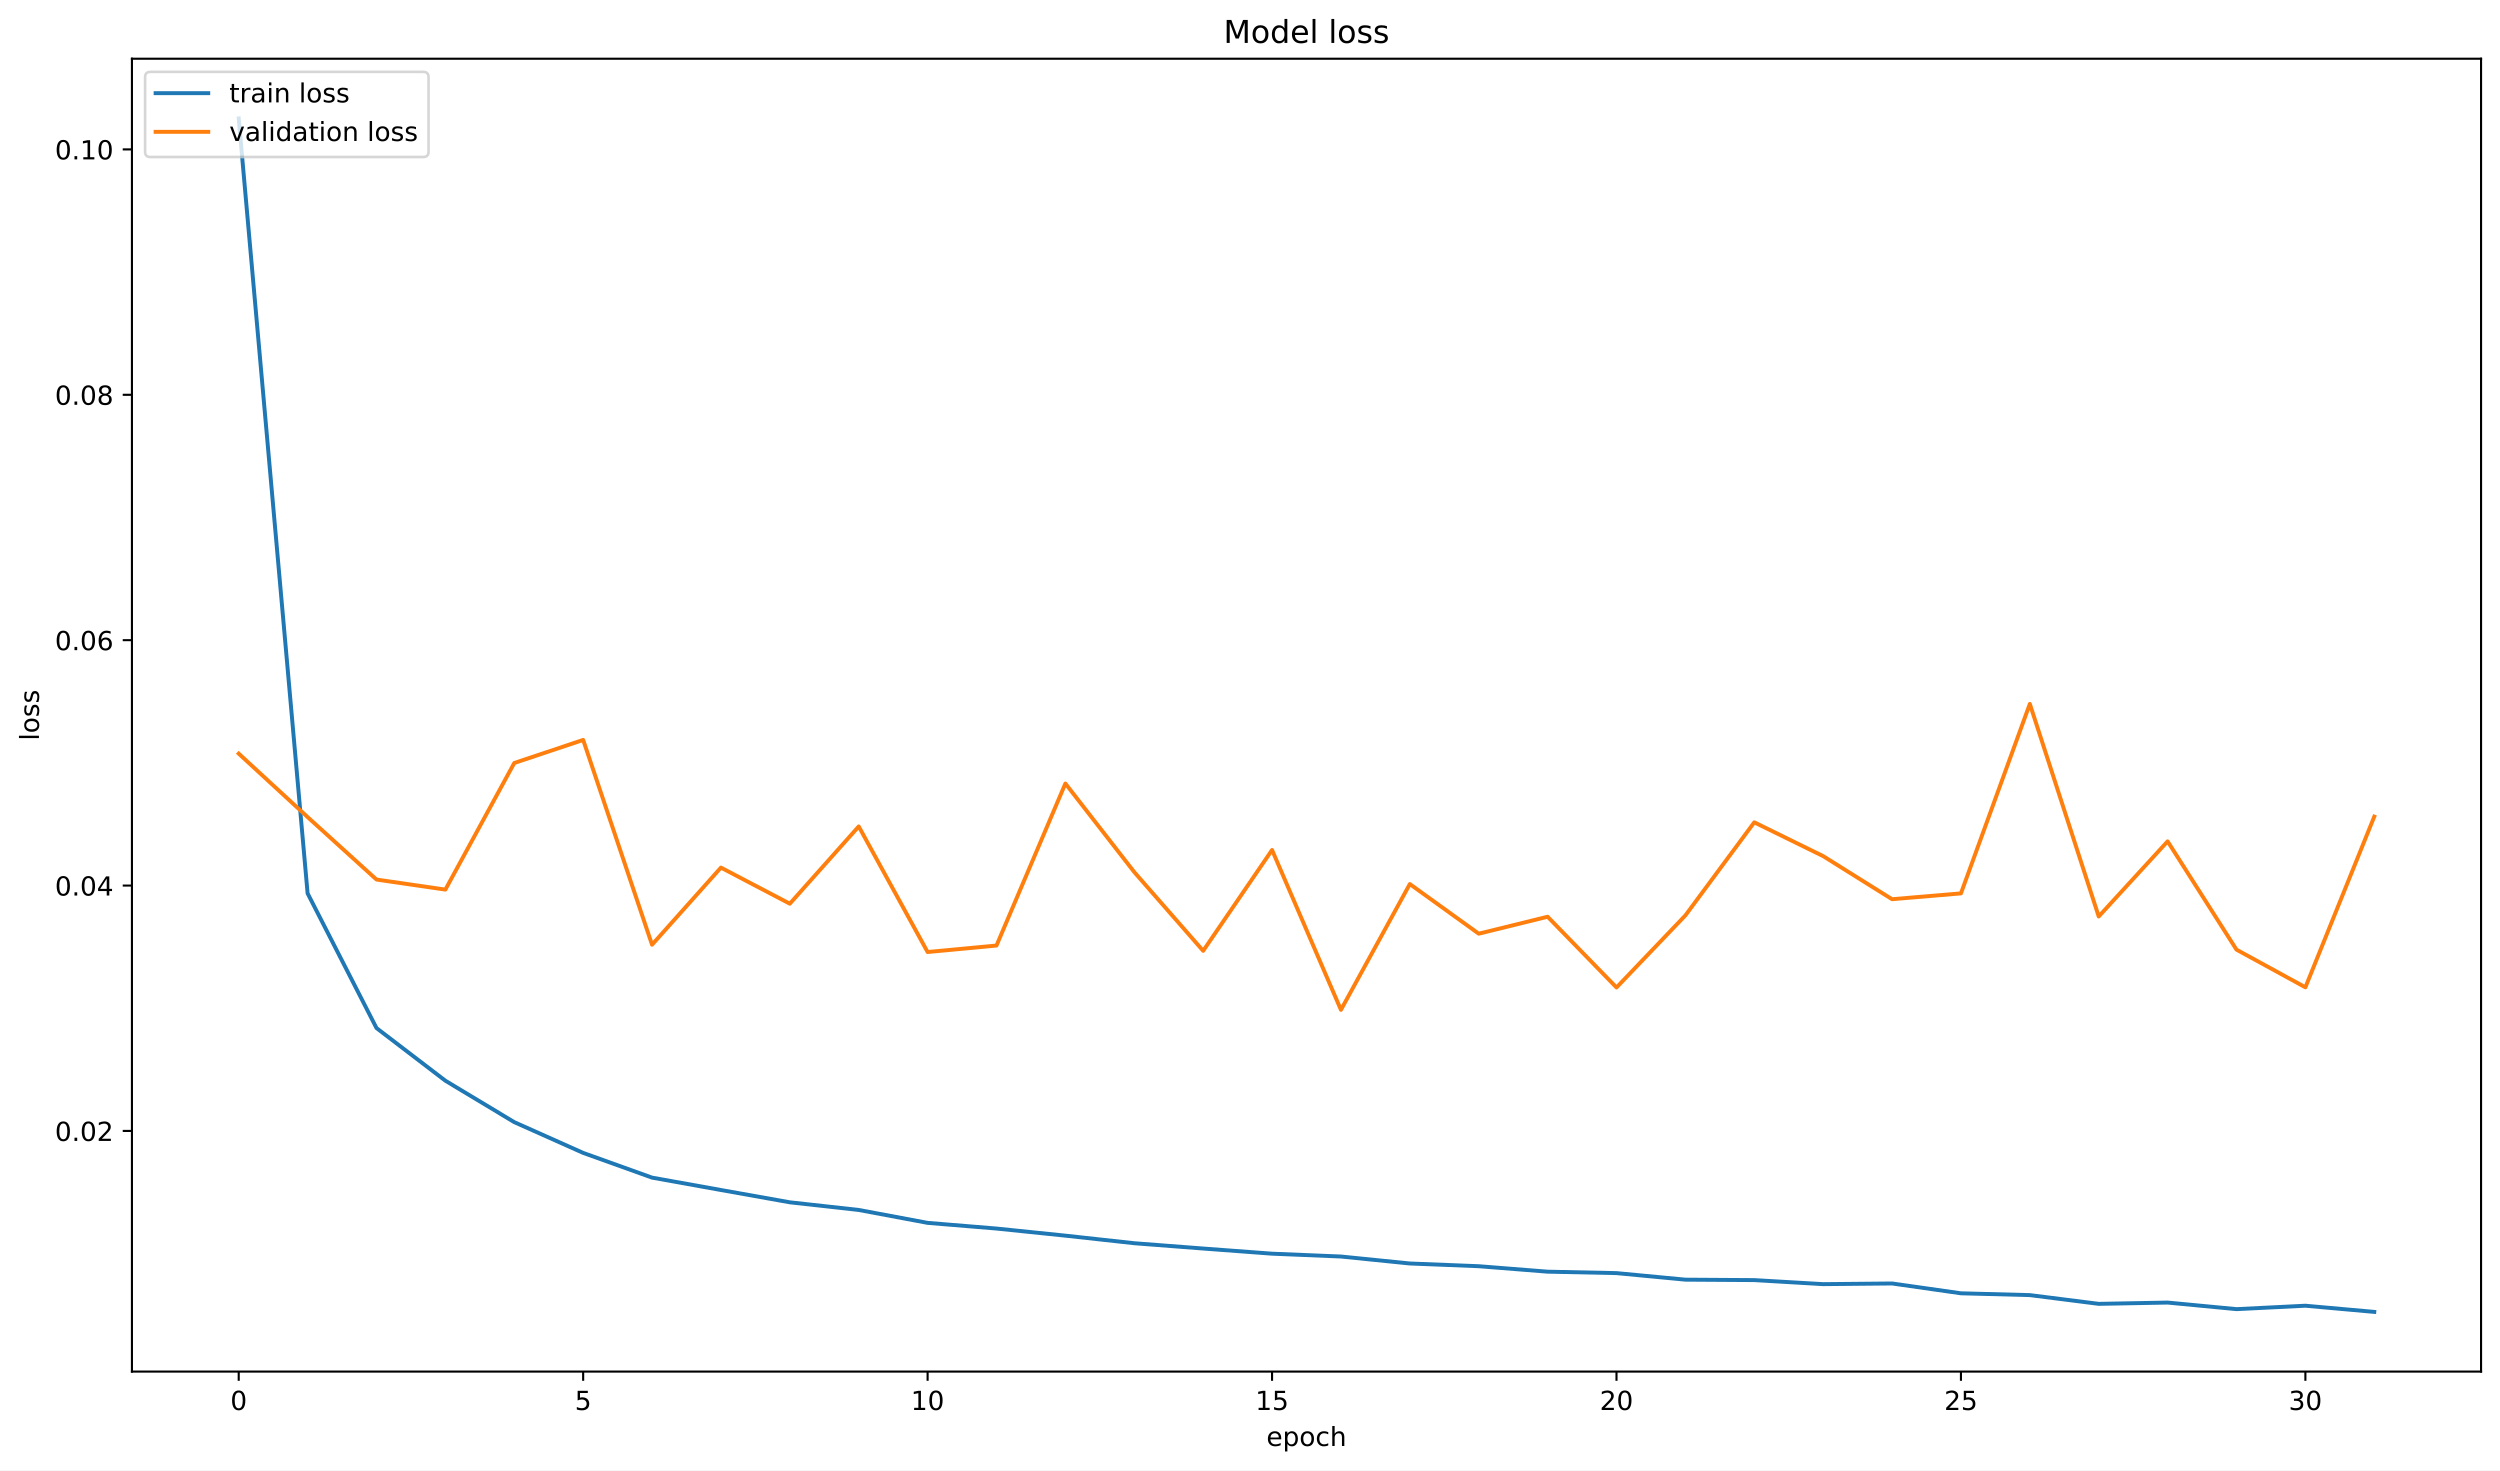
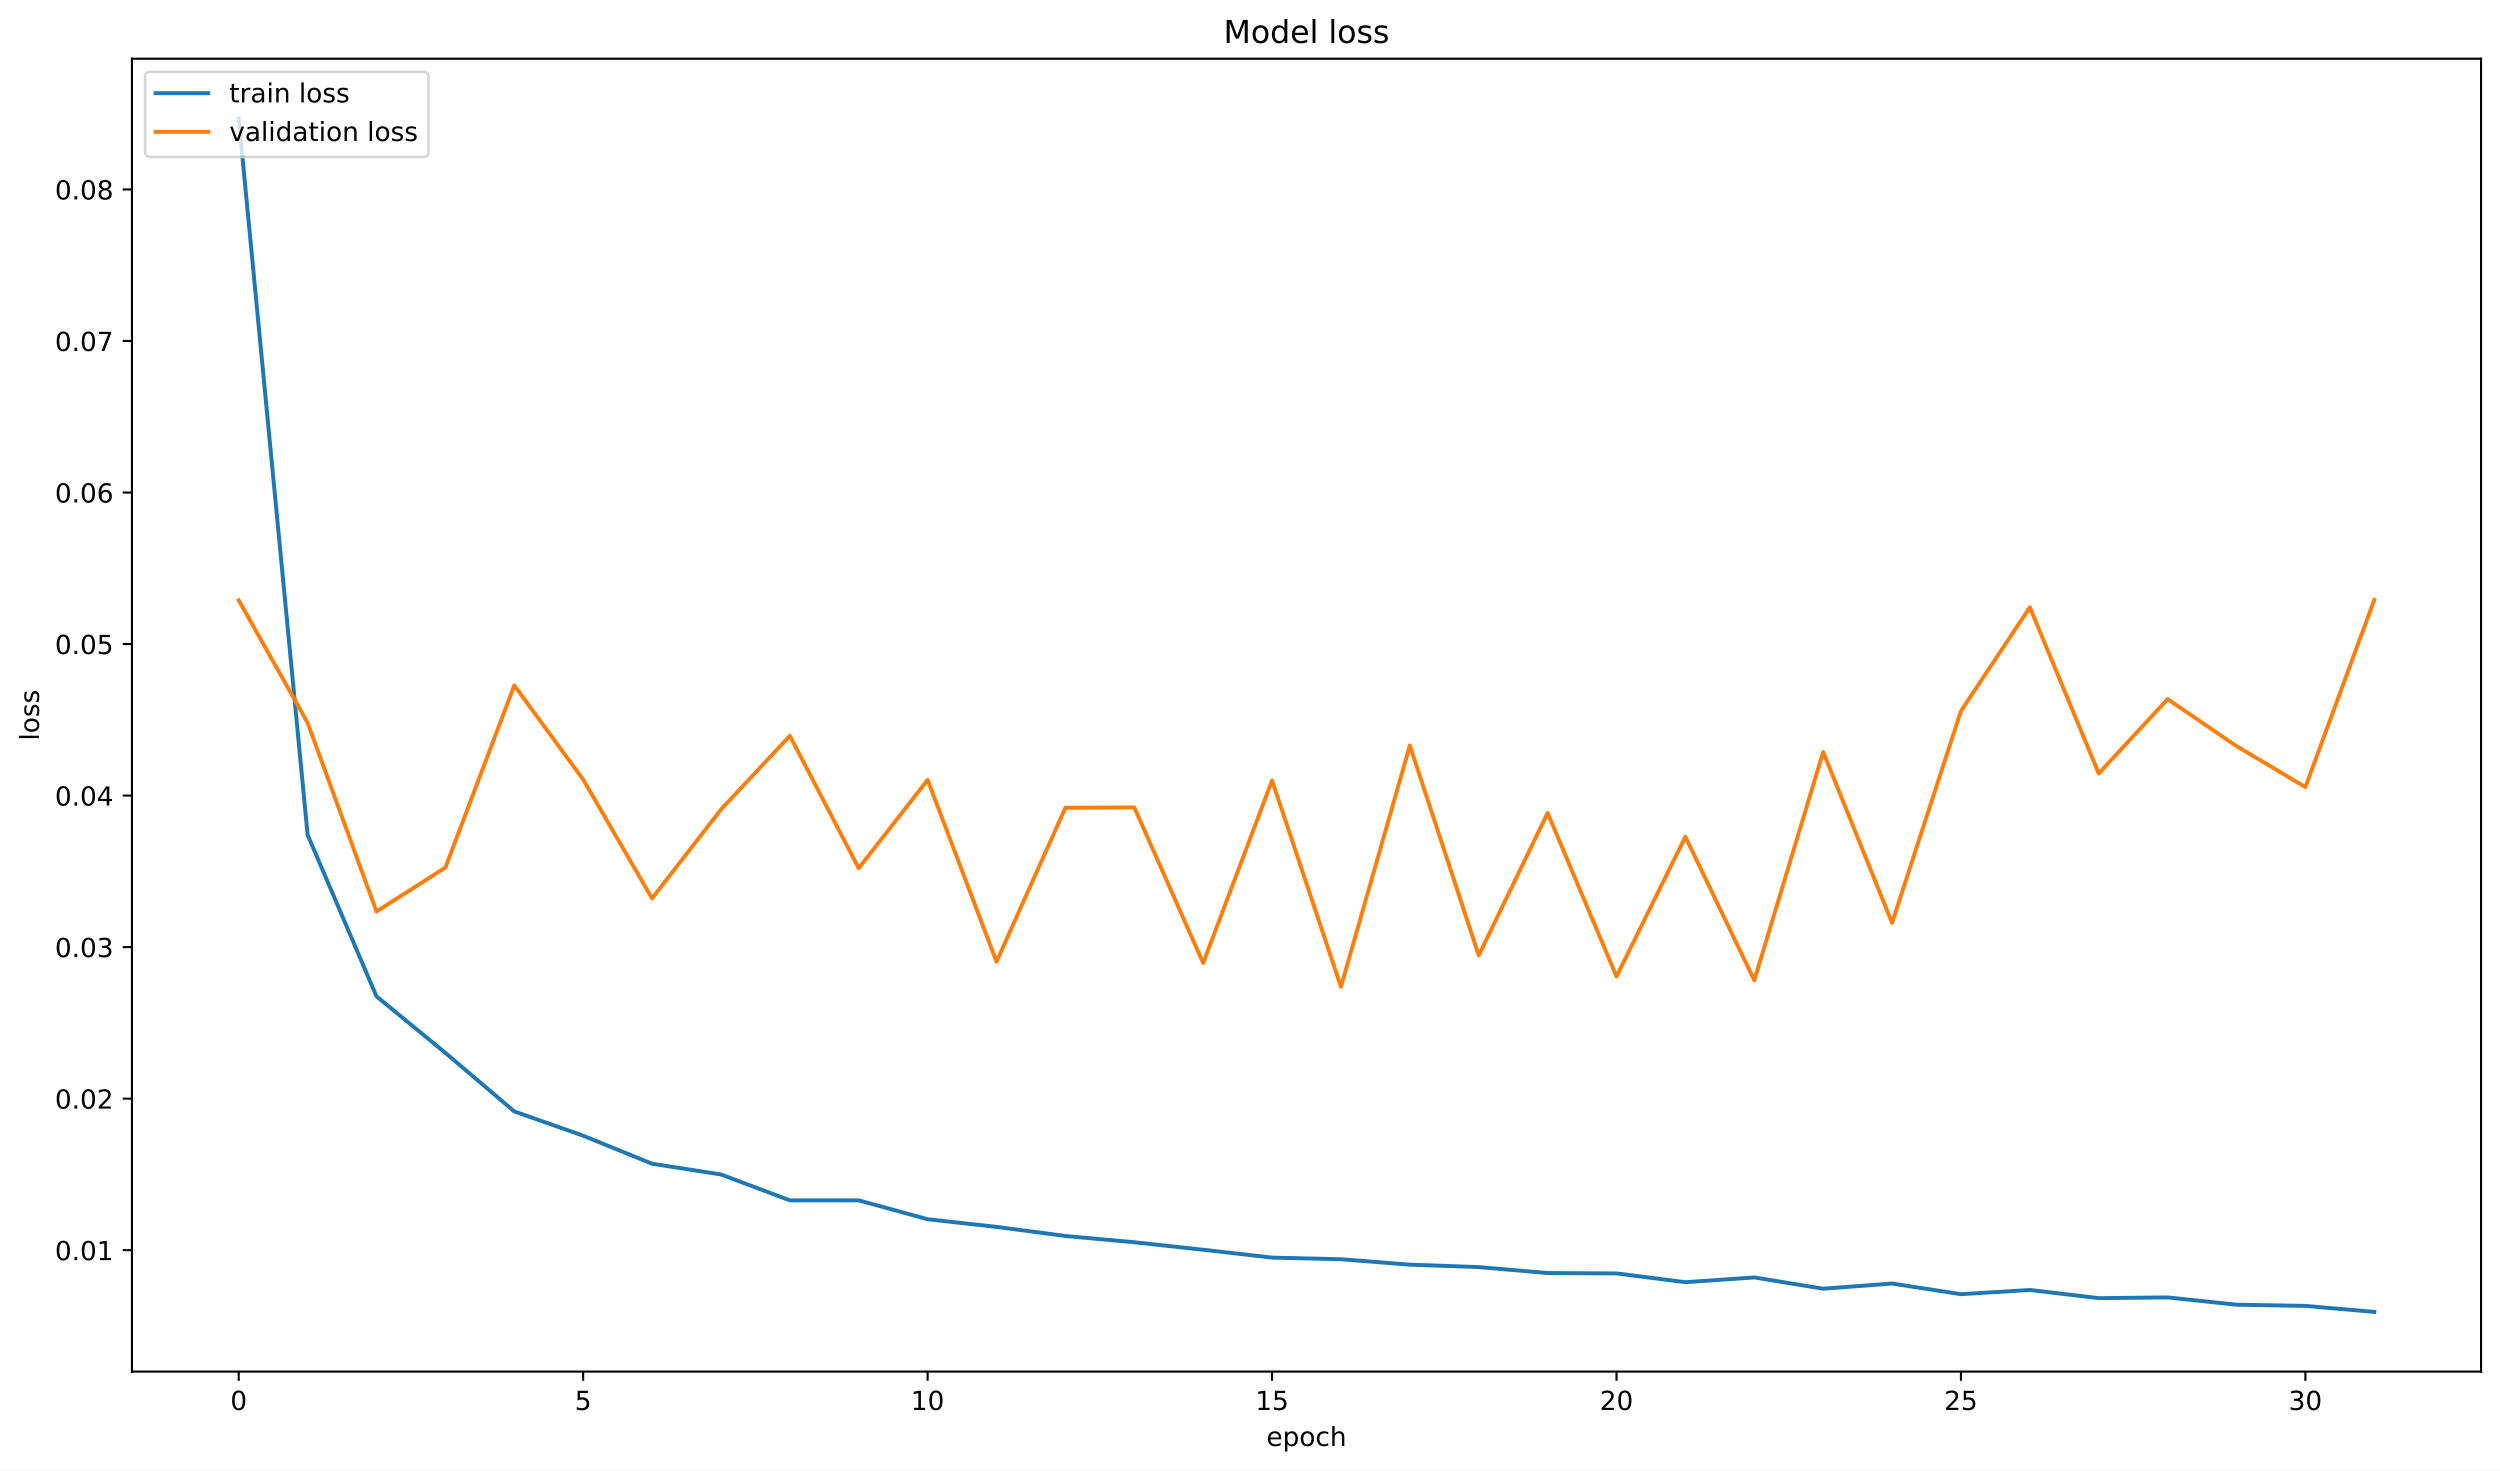
<svg xmlns="http://www.w3.org/2000/svg" xmlns:xlink="http://www.w3.org/1999/xlink" width="950.144pt" height="558.834pt" viewBox="0 0 950.144 558.834" version="1.1">
  <defs>
    <style type="text/css">*{stroke-linejoin: round; stroke-linecap: butt}</style>
  </defs>
  <g id="figure_1">
    <g id="patch_1">
      <path d="M 0 558.834  L 950.144 558.834  L 950.144 0  L 0 0  z " style="fill: #ffffff" />
    </g>
    <g id="axes_1">
      <g id="patch_2">
        <path d="M 50.144 521.278  L 942.944 521.278  L 942.944 22.318  L 50.144 22.318  z " style="fill: #ffffff" />
      </g>
      <g id="matplotlib.axis_1">
        <g id="xtick_1">
          <g id="line2d_1">
            <defs>
-               <path id="ma22f58d814" d="M 0 0  L 0 3.5  " style="stroke: #000000; stroke-width: 0.8" />
-             </defs>
-             <g>
-               <use xlink:href="#ma22f58d814" x="90.726" y="521.278" style="stroke: #000000; stroke-width: 0.8" />
+               <path id="m59336d10a5" d="M 0 0  L 0 3.5  " style="stroke: #000000; stroke-width: 0.8" />
+             </defs>
+             <g>
+               <use xlink:href="#m59336d10a5" x="90.726" y="521.278" style="stroke: #000000; stroke-width: 0.8" />
            </g>
          </g>
          <g id="text_1">
            <g transform="translate(87.54432 535.8766) scale(0.1 -0.1)">
              <defs>
                <path id="DejaVuSans-30" d="M 2034 4250  Q 1547 4250 1301 3770  Q 1056 3291 1056 2328  Q 1056 1369 1301 889  Q 1547 409 2034 409  Q 2525 409 2770 889  Q 3016 1369 3016 2328  Q 3016 3291 2770 3770  Q 2525 4250 2034 4250  z M 2034 4750  Q 2819 4750 3233 4129  Q 3647 3509 3647 2328  Q 3647 1150 3233 529  Q 2819 -91 2034 -91  Q 1250 -91 836 529  Q 422 1150 422 2328  Q 422 3509 836 4129  Q 1250 4750 2034 4750  z " transform="scale(0.015625)" />
              </defs>
              <use xlink:href="#DejaVuSans-30" />
            </g>
          </g>
        </g>
        <g id="xtick_2">
          <g id="line2d_2">
            <g>
-               <use xlink:href="#ma22f58d814" x="221.635" y="521.278" style="stroke: #000000; stroke-width: 0.8" />
+               <use xlink:href="#m59336d10a5" x="221.635" y="521.278" style="stroke: #000000; stroke-width: 0.8" />
            </g>
          </g>
          <g id="text_2">
            <g transform="translate(218.4534 535.8766) scale(0.1 -0.1)">
              <defs>
                <path id="DejaVuSans-35" d="M 691 4666  L 3169 4666  L 3169 4134  L 1269 4134  L 1269 2991  Q 1406 3038 1543 3061  Q 1681 3084 1819 3084  Q 2600 3084 3056 2656  Q 3513 2228 3513 1497  Q 3513 744 3044 326  Q 2575 -91 1722 -91  Q 1428 -91 1123 -41  Q 819 9 494 109  L 494 744  Q 775 591 1075 516  Q 1375 441 1709 441  Q 2250 441 2565 725  Q 2881 1009 2881 1497  Q 2881 1984 2565 2268  Q 2250 2553 1709 2553  Q 1456 2553 1204 2497  Q 953 2441 691 2322  L 691 4666  z " transform="scale(0.015625)" />
              </defs>
              <use xlink:href="#DejaVuSans-35" />
            </g>
          </g>
        </g>
        <g id="xtick_3">
          <g id="line2d_3">
            <g>
-               <use xlink:href="#ma22f58d814" x="352.544" y="521.278" style="stroke: #000000; stroke-width: 0.8" />
+               <use xlink:href="#m59336d10a5" x="352.544" y="521.278" style="stroke: #000000; stroke-width: 0.8" />
            </g>
          </g>
          <g id="text_3">
            <g transform="translate(346.1812 535.8766) scale(0.1 -0.1)">
              <defs>
                <path id="DejaVuSans-31" d="M 794 531  L 1825 531  L 1825 4091  L 703 3866  L 703 4441  L 1819 4666  L 2450 4666  L 2450 531  L 3481 531  L 3481 0  L 794 0  L 794 531  z " transform="scale(0.015625)" />
              </defs>
              <use xlink:href="#DejaVuSans-31" />
              <use xlink:href="#DejaVuSans-30" x="63.623" />
            </g>
          </g>
        </g>
        <g id="xtick_4">
          <g id="line2d_4">
            <g>
-               <use xlink:href="#ma22f58d814" x="483.453" y="521.278" style="stroke: #000000; stroke-width: 0.8" />
+               <use xlink:href="#m59336d10a5" x="483.453" y="521.278" style="stroke: #000000; stroke-width: 0.8" />
            </g>
          </g>
          <g id="text_4">
            <g transform="translate(477.0903 535.8766) scale(0.1 -0.1)">
              <use xlink:href="#DejaVuSans-31" />
              <use xlink:href="#DejaVuSans-35" x="63.623" />
            </g>
          </g>
        </g>
        <g id="xtick_5">
          <g id="line2d_5">
            <g>
-               <use xlink:href="#ma22f58d814" x="614.362" y="521.278" style="stroke: #000000; stroke-width: 0.8" />
+               <use xlink:href="#m59336d10a5" x="614.362" y="521.278" style="stroke: #000000; stroke-width: 0.8" />
            </g>
          </g>
          <g id="text_5">
            <g transform="translate(607.9994 535.8766) scale(0.1 -0.1)">
              <defs>
                <path id="DejaVuSans-32" d="M 1228 531  L 3431 531  L 3431 0  L 469 0  L 469 531  Q 828 903 1448 1529  Q 2069 2156 2228 2338  Q 2531 2678 2651 2914  Q 2772 3150 2772 3378  Q 2772 3750 2511 3984  Q 2250 4219 1831 4219  Q 1534 4219 1204 4116  Q 875 4013 500 3803  L 500 4441  Q 881 4594 1212 4672  Q 1544 4750 1819 4750  Q 2544 4750 2975 4387  Q 3406 4025 3406 3419  Q 3406 3131 3298 2873  Q 3191 2616 2906 2266  Q 2828 2175 2409 1742  Q 1991 1309 1228 531  z " transform="scale(0.015625)" />
              </defs>
              <use xlink:href="#DejaVuSans-32" />
              <use xlink:href="#DejaVuSans-30" x="63.623" />
            </g>
          </g>
        </g>
        <g id="xtick_6">
          <g id="line2d_6">
            <g>
-               <use xlink:href="#ma22f58d814" x="745.271" y="521.278" style="stroke: #000000; stroke-width: 0.8" />
+               <use xlink:href="#m59336d10a5" x="745.271" y="521.278" style="stroke: #000000; stroke-width: 0.8" />
            </g>
          </g>
          <g id="text_6">
            <g transform="translate(738.9085 535.8766) scale(0.1 -0.1)">
              <use xlink:href="#DejaVuSans-32" />
              <use xlink:href="#DejaVuSans-35" x="63.623" />
            </g>
          </g>
        </g>
        <g id="xtick_7">
          <g id="line2d_7">
            <g>
-               <use xlink:href="#ma22f58d814" x="876.18" y="521.278" style="stroke: #000000; stroke-width: 0.8" />
+               <use xlink:href="#m59336d10a5" x="876.18" y="521.278" style="stroke: #000000; stroke-width: 0.8" />
            </g>
          </g>
          <g id="text_7">
            <g transform="translate(869.8176 535.8766) scale(0.1 -0.1)">
              <defs>
                <path id="DejaVuSans-33" d="M 2597 2516  Q 3050 2419 3304 2112  Q 3559 1806 3559 1356  Q 3559 666 3084 287  Q 2609 -91 1734 -91  Q 1441 -91 1130 -33  Q 819 25 488 141  L 488 750  Q 750 597 1062 519  Q 1375 441 1716 441  Q 2309 441 2620 675  Q 2931 909 2931 1356  Q 2931 1769 2642 2001  Q 2353 2234 1838 2234  L 1294 2234  L 1294 2753  L 1863 2753  Q 2328 2753 2575 2939  Q 2822 3125 2822 3475  Q 2822 3834 2567 4026  Q 2313 4219 1838 4219  Q 1578 4219 1281 4162  Q 984 4106 628 3988  L 628 4550  Q 988 4650 1302 4700  Q 1616 4750 1894 4750  Q 2613 4750 3031 4423  Q 3450 4097 3450 3541  Q 3450 3153 3228 2886  Q 3006 2619 2597 2516  z " transform="scale(0.015625)" />
              </defs>
              <use xlink:href="#DejaVuSans-33" />
              <use xlink:href="#DejaVuSans-30" x="63.623" />
            </g>
          </g>
        </g>
        <g id="text_8">
          <g transform="translate(481.3156 549.5547) scale(0.1 -0.1)">
            <defs>
              <path id="DejaVuSans-65" d="M 3597 1894  L 3597 1613  L 953 1613  Q 991 1019 1311 708  Q 1631 397 2203 397  Q 2534 397 2845 478  Q 3156 559 3463 722  L 3463 178  Q 3153 47 2828 -22  Q 2503 -91 2169 -91  Q 1331 -91 842 396  Q 353 884 353 1716  Q 353 2575 817 3079  Q 1281 3584 2069 3584  Q 2775 3584 3186 3129  Q 3597 2675 3597 1894  z M 3022 2063  Q 3016 2534 2758 2815  Q 2500 3097 2075 3097  Q 1594 3097 1305 2825  Q 1016 2553 972 2059  L 3022 2063  z " transform="scale(0.015625)" />
              <path id="DejaVuSans-70" d="M 1159 525  L 1159 -1331  L 581 -1331  L 581 3500  L 1159 3500  L 1159 2969  Q 1341 3281 1617 3432  Q 1894 3584 2278 3584  Q 2916 3584 3314 3078  Q 3713 2572 3713 1747  Q 3713 922 3314 415  Q 2916 -91 2278 -91  Q 1894 -91 1617 61  Q 1341 213 1159 525  z M 3116 1747  Q 3116 2381 2855 2742  Q 2594 3103 2138 3103  Q 1681 3103 1420 2742  Q 1159 2381 1159 1747  Q 1159 1113 1420 752  Q 1681 391 2138 391  Q 2594 391 2855 752  Q 3116 1113 3116 1747  z " transform="scale(0.015625)" />
              <path id="DejaVuSans-6f" d="M 1959 3097  Q 1497 3097 1228 2736  Q 959 2375 959 1747  Q 959 1119 1226 758  Q 1494 397 1959 397  Q 2419 397 2687 759  Q 2956 1122 2956 1747  Q 2956 2369 2687 2733  Q 2419 3097 1959 3097  z M 1959 3584  Q 2709 3584 3137 3096  Q 3566 2609 3566 1747  Q 3566 888 3137 398  Q 2709 -91 1959 -91  Q 1206 -91 779 398  Q 353 888 353 1747  Q 353 2609 779 3096  Q 1206 3584 1959 3584  z " transform="scale(0.015625)" />
              <path id="DejaVuSans-63" d="M 3122 3366  L 3122 2828  Q 2878 2963 2633 3030  Q 2388 3097 2138 3097  Q 1578 3097 1268 2742  Q 959 2388 959 1747  Q 959 1106 1268 751  Q 1578 397 2138 397  Q 2388 397 2633 464  Q 2878 531 3122 666  L 3122 134  Q 2881 22 2623 -34  Q 2366 -91 2075 -91  Q 1284 -91 818 406  Q 353 903 353 1747  Q 353 2603 823 3093  Q 1294 3584 2113 3584  Q 2378 3584 2631 3529  Q 2884 3475 3122 3366  z " transform="scale(0.015625)" />
              <path id="DejaVuSans-68" d="M 3513 2113  L 3513 0  L 2938 0  L 2938 2094  Q 2938 2591 2744 2837  Q 2550 3084 2163 3084  Q 1697 3084 1428 2787  Q 1159 2491 1159 1978  L 1159 0  L 581 0  L 581 4863  L 1159 4863  L 1159 2956  Q 1366 3272 1645 3428  Q 1925 3584 2291 3584  Q 2894 3584 3203 3211  Q 3513 2838 3513 2113  z " transform="scale(0.015625)" />
            </defs>
            <use xlink:href="#DejaVuSans-65" />
            <use xlink:href="#DejaVuSans-70" x="61.523" />
            <use xlink:href="#DejaVuSans-6f" x="125" />
            <use xlink:href="#DejaVuSans-63" x="186.182" />
            <use xlink:href="#DejaVuSans-68" x="241.162" />
          </g>
        </g>
      </g>
      <g id="matplotlib.axis_2">
        <g id="ytick_1">
          <g id="line2d_8">
            <defs>
-               <path id="m1ffeb0a05a" d="M 0 0  L -3.5 0  " style="stroke: #000000; stroke-width: 0.8" />
-             </defs>
-             <g>
-               <use xlink:href="#m1ffeb0a05a" x="50.144" y="429.825" style="stroke: #000000; stroke-width: 0.8" />
+               <path id="m9ee2431a4c" d="M 0 0  L -3.5 0  " style="stroke: #000000; stroke-width: 0.8" />
+             </defs>
+             <g>
+               <use xlink:href="#m9ee2431a4c" x="50.144" y="475.135" style="stroke: #000000; stroke-width: 0.8" />
            </g>
          </g>
          <g id="text_9">
-             <g transform="translate(20.87813 433.6239) scale(0.1 -0.1)">
+             <g transform="translate(20.87813 478.9341) scale(0.1 -0.1)">
              <defs>
                <path id="DejaVuSans-2e" d="M 684 794  L 1344 794  L 1344 0  L 684 0  L 684 794  z " transform="scale(0.015625)" />
              </defs>
              <use xlink:href="#DejaVuSans-30" />
              <use xlink:href="#DejaVuSans-2e" x="63.623" />
              <use xlink:href="#DejaVuSans-30" x="95.41" />
-               <use xlink:href="#DejaVuSans-32" x="159.033" />
+               <use xlink:href="#DejaVuSans-31" x="159.033" />
            </g>
          </g>
        </g>
        <g id="ytick_2">
          <g id="line2d_9">
            <g>
-               <use xlink:href="#m1ffeb0a05a" x="50.144" y="336.564" style="stroke: #000000; stroke-width: 0.8" />
+               <use xlink:href="#m9ee2431a4c" x="50.144" y="417.545" style="stroke: #000000; stroke-width: 0.8" />
            </g>
          </g>
          <g id="text_10">
-             <g transform="translate(20.87813 340.3628) scale(0.1 -0.1)">
-               <defs>
-                 <path id="DejaVuSans-34" d="M 2419 4116  L 825 1625  L 2419 1625  L 2419 4116  z M 2253 4666  L 3047 4666  L 3047 1625  L 3713 1625  L 3713 1100  L 3047 1100  L 3047 0  L 2419 0  L 2419 1100  L 313 1100  L 313 1709  L 2253 4666  z " transform="scale(0.015625)" />
-               </defs>
-               <use xlink:href="#DejaVuSans-30" />
-               <use xlink:href="#DejaVuSans-2e" x="63.623" />
-               <use xlink:href="#DejaVuSans-30" x="95.41" />
-               <use xlink:href="#DejaVuSans-34" x="159.033" />
+             <g transform="translate(20.87813 421.3443) scale(0.1 -0.1)">
+               <use xlink:href="#DejaVuSans-30" />
+               <use xlink:href="#DejaVuSans-2e" x="63.623" />
+               <use xlink:href="#DejaVuSans-30" x="95.41" />
+               <use xlink:href="#DejaVuSans-32" x="159.033" />
            </g>
          </g>
        </g>
        <g id="ytick_3">
          <g id="line2d_10">
            <g>
-               <use xlink:href="#m1ffeb0a05a" x="50.144" y="243.303" style="stroke: #000000; stroke-width: 0.8" />
+               <use xlink:href="#m9ee2431a4c" x="50.144" y="359.955" style="stroke: #000000; stroke-width: 0.8" />
            </g>
          </g>
          <g id="text_11">
-             <g transform="translate(20.87813 247.1018) scale(0.1 -0.1)">
-               <defs>
-                 <path id="DejaVuSans-36" d="M 2113 2584  Q 1688 2584 1439 2293  Q 1191 2003 1191 1497  Q 1191 994 1439 701  Q 1688 409 2113 409  Q 2538 409 2786 701  Q 3034 994 3034 1497  Q 3034 2003 2786 2293  Q 2538 2584 2113 2584  z M 3366 4563  L 3366 3988  Q 3128 4100 2886 4159  Q 2644 4219 2406 4219  Q 1781 4219 1451 3797  Q 1122 3375 1075 2522  Q 1259 2794 1537 2939  Q 1816 3084 2150 3084  Q 2853 3084 3261 2657  Q 3669 2231 3669 1497  Q 3669 778 3244 343  Q 2819 -91 2113 -91  Q 1303 -91 875 529  Q 447 1150 447 2328  Q 447 3434 972 4092  Q 1497 4750 2381 4750  Q 2619 4750 2861 4703  Q 3103 4656 3366 4563  z " transform="scale(0.015625)" />
-               </defs>
-               <use xlink:href="#DejaVuSans-30" />
-               <use xlink:href="#DejaVuSans-2e" x="63.623" />
-               <use xlink:href="#DejaVuSans-30" x="95.41" />
-               <use xlink:href="#DejaVuSans-36" x="159.033" />
+             <g transform="translate(20.87813 363.7545) scale(0.1 -0.1)">
+               <use xlink:href="#DejaVuSans-30" />
+               <use xlink:href="#DejaVuSans-2e" x="63.623" />
+               <use xlink:href="#DejaVuSans-30" x="95.41" />
+               <use xlink:href="#DejaVuSans-33" x="159.033" />
            </g>
          </g>
        </g>
        <g id="ytick_4">
          <g id="line2d_11">
            <g>
-               <use xlink:href="#m1ffeb0a05a" x="50.144" y="150.042" style="stroke: #000000; stroke-width: 0.8" />
+               <use xlink:href="#m9ee2431a4c" x="50.144" y="302.365" style="stroke: #000000; stroke-width: 0.8" />
            </g>
          </g>
          <g id="text_12">
-             <g transform="translate(20.87813 153.8408) scale(0.1 -0.1)">
-               <defs>
-                 <path id="DejaVuSans-38" d="M 2034 2216  Q 1584 2216 1326 1975  Q 1069 1734 1069 1313  Q 1069 891 1326 650  Q 1584 409 2034 409  Q 2484 409 2743 651  Q 3003 894 3003 1313  Q 3003 1734 2745 1975  Q 2488 2216 2034 2216  z M 1403 2484  Q 997 2584 770 2862  Q 544 3141 544 3541  Q 544 4100 942 4425  Q 1341 4750 2034 4750  Q 2731 4750 3128 4425  Q 3525 4100 3525 3541  Q 3525 3141 3298 2862  Q 3072 2584 2669 2484  Q 3125 2378 3379 2068  Q 3634 1759 3634 1313  Q 3634 634 3220 271  Q 2806 -91 2034 -91  Q 1263 -91 848 271  Q 434 634 434 1313  Q 434 1759 690 2068  Q 947 2378 1403 2484  z M 1172 3481  Q 1172 3119 1398 2916  Q 1625 2713 2034 2713  Q 2441 2713 2670 2916  Q 2900 3119 2900 3481  Q 2900 3844 2670 4047  Q 2441 4250 2034 4250  Q 1625 4250 1398 4047  Q 1172 3844 1172 3481  z " transform="scale(0.015625)" />
-               </defs>
-               <use xlink:href="#DejaVuSans-30" />
-               <use xlink:href="#DejaVuSans-2e" x="63.623" />
-               <use xlink:href="#DejaVuSans-30" x="95.41" />
-               <use xlink:href="#DejaVuSans-38" x="159.033" />
+             <g transform="translate(20.87813 306.1646) scale(0.1 -0.1)">
+               <defs>
+                 <path id="DejaVuSans-34" d="M 2419 4116  L 825 1625  L 2419 1625  L 2419 4116  z M 2253 4666  L 3047 4666  L 3047 1625  L 3713 1625  L 3713 1100  L 3047 1100  L 3047 0  L 2419 0  L 2419 1100  L 313 1100  L 313 1709  L 2253 4666  z " transform="scale(0.015625)" />
+               </defs>
+               <use xlink:href="#DejaVuSans-30" />
+               <use xlink:href="#DejaVuSans-2e" x="63.623" />
+               <use xlink:href="#DejaVuSans-30" x="95.41" />
+               <use xlink:href="#DejaVuSans-34" x="159.033" />
            </g>
          </g>
        </g>
        <g id="ytick_5">
          <g id="line2d_12">
            <g>
-               <use xlink:href="#m1ffeb0a05a" x="50.144" y="56.781" style="stroke: #000000; stroke-width: 0.8" />
+               <use xlink:href="#m9ee2431a4c" x="50.144" y="244.776" style="stroke: #000000; stroke-width: 0.8" />
            </g>
          </g>
          <g id="text_13">
-             <g transform="translate(20.87813 60.57976) scale(0.1 -0.1)">
-               <use xlink:href="#DejaVuSans-30" />
-               <use xlink:href="#DejaVuSans-2e" x="63.623" />
-               <use xlink:href="#DejaVuSans-31" x="95.41" />
-               <use xlink:href="#DejaVuSans-30" x="159.033" />
-             </g>
-           </g>
-         </g>
-         <g id="text_14">
+             <g transform="translate(20.87813 248.5748) scale(0.1 -0.1)">
+               <use xlink:href="#DejaVuSans-30" />
+               <use xlink:href="#DejaVuSans-2e" x="63.623" />
+               <use xlink:href="#DejaVuSans-30" x="95.41" />
+               <use xlink:href="#DejaVuSans-35" x="159.033" />
+             </g>
+           </g>
+         </g>
+         <g id="ytick_6">
+           <g id="line2d_13">
+             <g>
+               <use xlink:href="#m9ee2431a4c" x="50.144" y="187.186" style="stroke: #000000; stroke-width: 0.8" />
+             </g>
+           </g>
+           <g id="text_14">
+             <g transform="translate(20.87813 190.985) scale(0.1 -0.1)">
+               <defs>
+                 <path id="DejaVuSans-36" d="M 2113 2584  Q 1688 2584 1439 2293  Q 1191 2003 1191 1497  Q 1191 994 1439 701  Q 1688 409 2113 409  Q 2538 409 2786 701  Q 3034 994 3034 1497  Q 3034 2003 2786 2293  Q 2538 2584 2113 2584  z M 3366 4563  L 3366 3988  Q 3128 4100 2886 4159  Q 2644 4219 2406 4219  Q 1781 4219 1451 3797  Q 1122 3375 1075 2522  Q 1259 2794 1537 2939  Q 1816 3084 2150 3084  Q 2853 3084 3261 2657  Q 3669 2231 3669 1497  Q 3669 778 3244 343  Q 2819 -91 2113 -91  Q 1303 -91 875 529  Q 447 1150 447 2328  Q 447 3434 972 4092  Q 1497 4750 2381 4750  Q 2619 4750 2861 4703  Q 3103 4656 3366 4563  z " transform="scale(0.015625)" />
+               </defs>
+               <use xlink:href="#DejaVuSans-30" />
+               <use xlink:href="#DejaVuSans-2e" x="63.623" />
+               <use xlink:href="#DejaVuSans-30" x="95.41" />
+               <use xlink:href="#DejaVuSans-36" x="159.033" />
+             </g>
+           </g>
+         </g>
+         <g id="ytick_7">
+           <g id="line2d_14">
+             <g>
+               <use xlink:href="#m9ee2431a4c" x="50.144" y="129.596" style="stroke: #000000; stroke-width: 0.8" />
+             </g>
+           </g>
+           <g id="text_15">
+             <g transform="translate(20.87813 133.3951) scale(0.1 -0.1)">
+               <defs>
+                 <path id="DejaVuSans-37" d="M 525 4666  L 3525 4666  L 3525 4397  L 1831 0  L 1172 0  L 2766 4134  L 525 4134  L 525 4666  z " transform="scale(0.015625)" />
+               </defs>
+               <use xlink:href="#DejaVuSans-30" />
+               <use xlink:href="#DejaVuSans-2e" x="63.623" />
+               <use xlink:href="#DejaVuSans-30" x="95.41" />
+               <use xlink:href="#DejaVuSans-37" x="159.033" />
+             </g>
+           </g>
+         </g>
+         <g id="ytick_8">
+           <g id="line2d_15">
+             <g>
+               <use xlink:href="#m9ee2431a4c" x="50.144" y="72.006" style="stroke: #000000; stroke-width: 0.8" />
+             </g>
+           </g>
+           <g id="text_16">
+             <g transform="translate(20.87813 75.80529) scale(0.1 -0.1)">
+               <defs>
+                 <path id="DejaVuSans-38" d="M 2034 2216  Q 1584 2216 1326 1975  Q 1069 1734 1069 1313  Q 1069 891 1326 650  Q 1584 409 2034 409  Q 2484 409 2743 651  Q 3003 894 3003 1313  Q 3003 1734 2745 1975  Q 2488 2216 2034 2216  z M 1403 2484  Q 997 2584 770 2862  Q 544 3141 544 3541  Q 544 4100 942 4425  Q 1341 4750 2034 4750  Q 2731 4750 3128 4425  Q 3525 4100 3525 3541  Q 3525 3141 3298 2862  Q 3072 2584 2669 2484  Q 3125 2378 3379 2068  Q 3634 1759 3634 1313  Q 3634 634 3220 271  Q 2806 -91 2034 -91  Q 1263 -91 848 271  Q 434 634 434 1313  Q 434 1759 690 2068  Q 947 2378 1403 2484  z M 1172 3481  Q 1172 3119 1398 2916  Q 1625 2713 2034 2713  Q 2441 2713 2670 2916  Q 2900 3119 2900 3481  Q 2900 3844 2670 4047  Q 2441 4250 2034 4250  Q 1625 4250 1398 4047  Q 1172 3844 1172 3481  z " transform="scale(0.015625)" />
+               </defs>
+               <use xlink:href="#DejaVuSans-30" />
+               <use xlink:href="#DejaVuSans-2e" x="63.623" />
+               <use xlink:href="#DejaVuSans-30" x="95.41" />
+               <use xlink:href="#DejaVuSans-38" x="159.033" />
+             </g>
+           </g>
+         </g>
+         <g id="text_17">
          <g transform="translate(14.79844 281.4559) rotate(-90) scale(0.1 -0.1)">
            <defs>
              <path id="DejaVuSans-6c" d="M 603 4863  L 1178 4863  L 1178 0  L 603 0  L 603 4863  z " transform="scale(0.015625)" />
              <path id="DejaVuSans-73" d="M 2834 3397  L 2834 2853  Q 2591 2978 2328 3040  Q 2066 3103 1784 3103  Q 1356 3103 1142 2972  Q 928 2841 928 2578  Q 928 2378 1081 2264  Q 1234 2150 1697 2047  L 1894 2003  Q 2506 1872 2764 1633  Q 3022 1394 3022 966  Q 3022 478 2636 193  Q 2250 -91 1575 -91  Q 1294 -91 989 -36  Q 684 19 347 128  L 347 722  Q 666 556 975 473  Q 1284 391 1588 391  Q 1994 391 2212 530  Q 2431 669 2431 922  Q 2431 1156 2273 1281  Q 2116 1406 1581 1522  L 1381 1569  Q 847 1681 609 1914  Q 372 2147 372 2553  Q 372 3047 722 3315  Q 1072 3584 1716 3584  Q 2034 3584 2315 3537  Q 2597 3491 2834 3397  z " transform="scale(0.015625)" />
            </defs>
            <use xlink:href="#DejaVuSans-6c" />
            <use xlink:href="#DejaVuSans-6f" x="27.783" />
            <use xlink:href="#DejaVuSans-73" x="88.965" />
            <use xlink:href="#DejaVuSans-73" x="141.064" />
          </g>
        </g>
      </g>
-       <g id="line2d_13">
-         <path d="M 90.726 44.998  L 116.907 339.531  L 143.089 390.72  L 169.271 410.736  L 195.453 426.483  L 221.635 438.17  L 247.816 447.569  L 273.998 452.274  L 300.18 456.949  L 326.362 459.859  L 352.544 464.76  L 378.726 466.921  L 404.907 469.621  L 431.089 472.5  L 457.271 474.514  L 483.453 476.472  L 509.635 477.55  L 535.816 480.199  L 561.998 481.234  L 588.18 483.31  L 614.362 483.858  L 640.544 486.345  L 666.726 486.514  L 692.907 488.049  L 719.089 487.794  L 745.271 491.53  L 771.453 492.218  L 797.635 495.538  L 823.816 495.05  L 849.998 497.551  L 876.18 496.249  L 902.362 498.598  " clip-path="url(#p007f4f2217)" style="fill: none; stroke: #1f77b4; stroke-width: 1.5; stroke-linecap: square" />
-       </g>
-       <g id="line2d_14">
-         <path d="M 90.726 286.421  L 116.907 310.537  L 143.089 334.28  L 169.271 338.1  L 195.453 289.982  L 221.635 281.214  L 247.816 359.047  L 273.998 329.74  L 300.18 343.46  L 326.362 314.096  L 352.544 361.823  L 378.726 359.36  L 404.907 297.786  L 431.089 331.445  L 457.271 361.364  L 483.453 323.046  L 509.635 383.799  L 535.816 335.988  L 561.998 354.854  L 588.18 348.41  L 614.362 375.298  L 640.544 347.905  L 666.726 312.531  L 692.907 325.38  L 719.089 341.75  L 745.271 339.541  L 771.453 267.525  L 797.635 348.317  L 823.816 319.76  L 849.998 360.923  L 876.18 375.238  L 902.362 310.358  " clip-path="url(#p007f4f2217)" style="fill: none; stroke: #ff7f0e; stroke-width: 1.5; stroke-linecap: square" />
+       <g id="line2d_16">
+         <path d="M 90.726 44.998  L 116.907 317.282  L 143.089 378.679  L 169.271 400.164  L 195.453 422.407  L 221.635 431.643  L 247.816 442.289  L 273.998 446.366  L 300.18 456.21  L 326.362 456.212  L 352.544 463.385  L 378.726 466.29  L 404.907 469.754  L 431.089 472.13  L 457.271 474.983  L 483.453 477.97  L 509.635 478.59  L 535.816 480.646  L 561.998 481.57  L 588.18 483.828  L 614.362 483.98  L 640.544 487.305  L 666.726 485.499  L 692.907 489.78  L 719.089 487.818  L 745.271 491.866  L 771.453 490.262  L 797.635 493.372  L 823.816 493.093  L 849.998 495.862  L 876.18 496.316  L 902.362 498.598  " clip-path="url(#p256f7b469c)" style="fill: none; stroke: #1f77b4; stroke-width: 1.5; stroke-linecap: square" />
+       </g>
+       <g id="line2d_17">
+         <path d="M 90.726 228.146  L 116.907 274.698  L 143.089 346.424  L 169.271 329.714  L 195.453 260.493  L 221.635 296.268  L 247.816 341.438  L 273.998 307.65  L 300.18 279.654  L 326.362 329.958  L 352.544 296.396  L 378.726 365.511  L 404.907 306.997  L 431.089 306.87  L 457.271 366.006  L 483.453 296.623  L 509.635 375.047  L 535.816 283.328  L 561.998 363.107  L 588.18 308.983  L 614.362 371.104  L 640.544 318.014  L 666.726 372.557  L 692.907 285.8  L 719.089 350.745  L 745.271 270.235  L 771.453 230.808  L 797.635 293.95  L 823.816 265.71  L 849.998 283.564  L 876.18 299.138  L 902.362 227.978  " clip-path="url(#p256f7b469c)" style="fill: none; stroke: #ff7f0e; stroke-width: 1.5; stroke-linecap: square" />
      </g>
      <g id="patch_3">
        <path d="M 50.144 521.278  L 50.144 22.318  " style="fill: none; stroke: #000000; stroke-width: 0.8; stroke-linejoin: miter; stroke-linecap: square" />
      </g>
      <g id="patch_4">
        <path d="M 942.944 521.278  L 942.944 22.318  " style="fill: none; stroke: #000000; stroke-width: 0.8; stroke-linejoin: miter; stroke-linecap: square" />
      </g>
      <g id="patch_5">
        <path d="M 50.144 521.278  L 942.944 521.278  " style="fill: none; stroke: #000000; stroke-width: 0.8; stroke-linejoin: miter; stroke-linecap: square" />
      </g>
      <g id="patch_6">
        <path d="M 50.144 22.318  L 942.944 22.318  " style="fill: none; stroke: #000000; stroke-width: 0.8; stroke-linejoin: miter; stroke-linecap: square" />
      </g>
-       <g id="text_15">
+       <g id="text_18">
        <g transform="translate(465.0316 16.31812) scale(0.12 -0.12)">
          <defs>
            <path id="DejaVuSans-4d" d="M 628 4666  L 1569 4666  L 2759 1491  L 3956 4666  L 4897 4666  L 4897 0  L 4281 0  L 4281 4097  L 3078 897  L 2444 897  L 1241 4097  L 1241 0  L 628 0  L 628 4666  z " transform="scale(0.015625)" />
            <path id="DejaVuSans-64" d="M 2906 2969  L 2906 4863  L 3481 4863  L 3481 0  L 2906 0  L 2906 525  Q 2725 213 2448 61  Q 2172 -91 1784 -91  Q 1150 -91 751 415  Q 353 922 353 1747  Q 353 2572 751 3078  Q 1150 3584 1784 3584  Q 2172 3584 2448 3432  Q 2725 3281 2906 2969  z M 947 1747  Q 947 1113 1208 752  Q 1469 391 1925 391  Q 2381 391 2643 752  Q 2906 1113 2906 1747  Q 2906 2381 2643 2742  Q 2381 3103 1925 3103  Q 1469 3103 1208 2742  Q 947 2381 947 1747  z " transform="scale(0.015625)" />
            <path id="DejaVuSans-20" transform="scale(0.015625)" />
          </defs>
          <use xlink:href="#DejaVuSans-4d" />
          <use xlink:href="#DejaVuSans-6f" x="86.279" />
          <use xlink:href="#DejaVuSans-64" x="147.461" />
          <use xlink:href="#DejaVuSans-65" x="210.938" />
          <use xlink:href="#DejaVuSans-6c" x="272.461" />
          <use xlink:href="#DejaVuSans-20" x="300.244" />
          <use xlink:href="#DejaVuSans-6c" x="332.031" />
          <use xlink:href="#DejaVuSans-6f" x="359.814" />
          <use xlink:href="#DejaVuSans-73" x="420.996" />
          <use xlink:href="#DejaVuSans-73" x="473.096" />
        </g>
      </g>
      <g id="legend_1">
        <g id="patch_7">
          <path d="M 57.144 59.674  L 160.872 59.674  Q 162.872 59.674 162.872 57.674  L 162.872 29.318  Q 162.872 27.318 160.872 27.318  L 57.144 27.318  Q 55.144 27.318 55.144 29.318  L 55.144 57.674  Q 55.144 59.674 57.144 59.674  z " style="fill: #ffffff; opacity: 0.8; stroke: #cccccc; stroke-linejoin: miter" />
        </g>
-         <g id="line2d_15">
+         <g id="line2d_18">
          <path d="M 59.144 35.417  L 69.144 35.417  L 79.144 35.417  " style="fill: none; stroke: #1f77b4; stroke-width: 1.5; stroke-linecap: square" />
        </g>
-         <g id="text_16">
+         <g id="text_19">
          <g transform="translate(87.14375 38.91656) scale(0.1 -0.1)">
            <defs>
              <path id="DejaVuSans-74" d="M 1172 4494  L 1172 3500  L 2356 3500  L 2356 3053  L 1172 3053  L 1172 1153  Q 1172 725 1289 603  Q 1406 481 1766 481  L 2356 481  L 2356 0  L 1766 0  Q 1100 0 847 248  Q 594 497 594 1153  L 594 3053  L 172 3053  L 172 3500  L 594 3500  L 594 4494  L 1172 4494  z " transform="scale(0.015625)" />
              <path id="DejaVuSans-72" d="M 2631 2963  Q 2534 3019 2420 3045  Q 2306 3072 2169 3072  Q 1681 3072 1420 2755  Q 1159 2438 1159 1844  L 1159 0  L 581 0  L 581 3500  L 1159 3500  L 1159 2956  Q 1341 3275 1631 3429  Q 1922 3584 2338 3584  Q 2397 3584 2469 3576  Q 2541 3569 2628 3553  L 2631 2963  z " transform="scale(0.015625)" />
              <path id="DejaVuSans-61" d="M 2194 1759  Q 1497 1759 1228 1600  Q 959 1441 959 1056  Q 959 750 1161 570  Q 1363 391 1709 391  Q 2188 391 2477 730  Q 2766 1069 2766 1631  L 2766 1759  L 2194 1759  z M 3341 1997  L 3341 0  L 2766 0  L 2766 531  Q 2569 213 2275 61  Q 1981 -91 1556 -91  Q 1019 -91 701 211  Q 384 513 384 1019  Q 384 1609 779 1909  Q 1175 2209 1959 2209  L 2766 2209  L 2766 2266  Q 2766 2663 2505 2880  Q 2244 3097 1772 3097  Q 1472 3097 1187 3025  Q 903 2953 641 2809  L 641 3341  Q 956 3463 1253 3523  Q 1550 3584 1831 3584  Q 2591 3584 2966 3190  Q 3341 2797 3341 1997  z " transform="scale(0.015625)" />
              <path id="DejaVuSans-69" d="M 603 3500  L 1178 3500  L 1178 0  L 603 0  L 603 3500  z M 603 4863  L 1178 4863  L 1178 4134  L 603 4134  L 603 4863  z " transform="scale(0.015625)" />
              <path id="DejaVuSans-6e" d="M 3513 2113  L 3513 0  L 2938 0  L 2938 2094  Q 2938 2591 2744 2837  Q 2550 3084 2163 3084  Q 1697 3084 1428 2787  Q 1159 2491 1159 1978  L 1159 0  L 581 0  L 581 3500  L 1159 3500  L 1159 2956  Q 1366 3272 1645 3428  Q 1925 3584 2291 3584  Q 2894 3584 3203 3211  Q 3513 2838 3513 2113  z " transform="scale(0.015625)" />
            </defs>
            <use xlink:href="#DejaVuSans-74" />
            <use xlink:href="#DejaVuSans-72" x="39.209" />
            <use xlink:href="#DejaVuSans-61" x="80.322" />
            <use xlink:href="#DejaVuSans-69" x="141.602" />
            <use xlink:href="#DejaVuSans-6e" x="169.385" />
            <use xlink:href="#DejaVuSans-20" x="232.764" />
            <use xlink:href="#DejaVuSans-6c" x="264.551" />
            <use xlink:href="#DejaVuSans-6f" x="292.334" />
            <use xlink:href="#DejaVuSans-73" x="353.516" />
            <use xlink:href="#DejaVuSans-73" x="405.615" />
          </g>
        </g>
-         <g id="line2d_16">
+         <g id="line2d_19">
          <path d="M 59.144 50.095  L 69.144 50.095  L 79.144 50.095  " style="fill: none; stroke: #ff7f0e; stroke-width: 1.5; stroke-linecap: square" />
        </g>
-         <g id="text_17">
+         <g id="text_20">
          <g transform="translate(87.14375 53.59469) scale(0.1 -0.1)">
            <defs>
              <path id="DejaVuSans-76" d="M 191 3500  L 800 3500  L 1894 563  L 2988 3500  L 3597 3500  L 2284 0  L 1503 0  L 191 3500  z " transform="scale(0.015625)" />
            </defs>
            <use xlink:href="#DejaVuSans-76" />
            <use xlink:href="#DejaVuSans-61" x="59.18" />
            <use xlink:href="#DejaVuSans-6c" x="120.459" />
            <use xlink:href="#DejaVuSans-69" x="148.242" />
            <use xlink:href="#DejaVuSans-64" x="176.025" />
            <use xlink:href="#DejaVuSans-61" x="239.502" />
            <use xlink:href="#DejaVuSans-74" x="300.781" />
            <use xlink:href="#DejaVuSans-69" x="339.99" />
            <use xlink:href="#DejaVuSans-6f" x="367.773" />
            <use xlink:href="#DejaVuSans-6e" x="428.955" />
            <use xlink:href="#DejaVuSans-20" x="492.334" />
            <use xlink:href="#DejaVuSans-6c" x="524.121" />
            <use xlink:href="#DejaVuSans-6f" x="551.904" />
            <use xlink:href="#DejaVuSans-73" x="613.086" />
            <use xlink:href="#DejaVuSans-73" x="665.186" />
          </g>
        </g>
      </g>
    </g>
  </g>
  <defs>
-     <clipPath id="p007f4f2217">
+     <clipPath id="p256f7b469c">
      <rect x="50.144" y="22.318" width="892.8" height="498.96" />
    </clipPath>
  </defs>
</svg>
